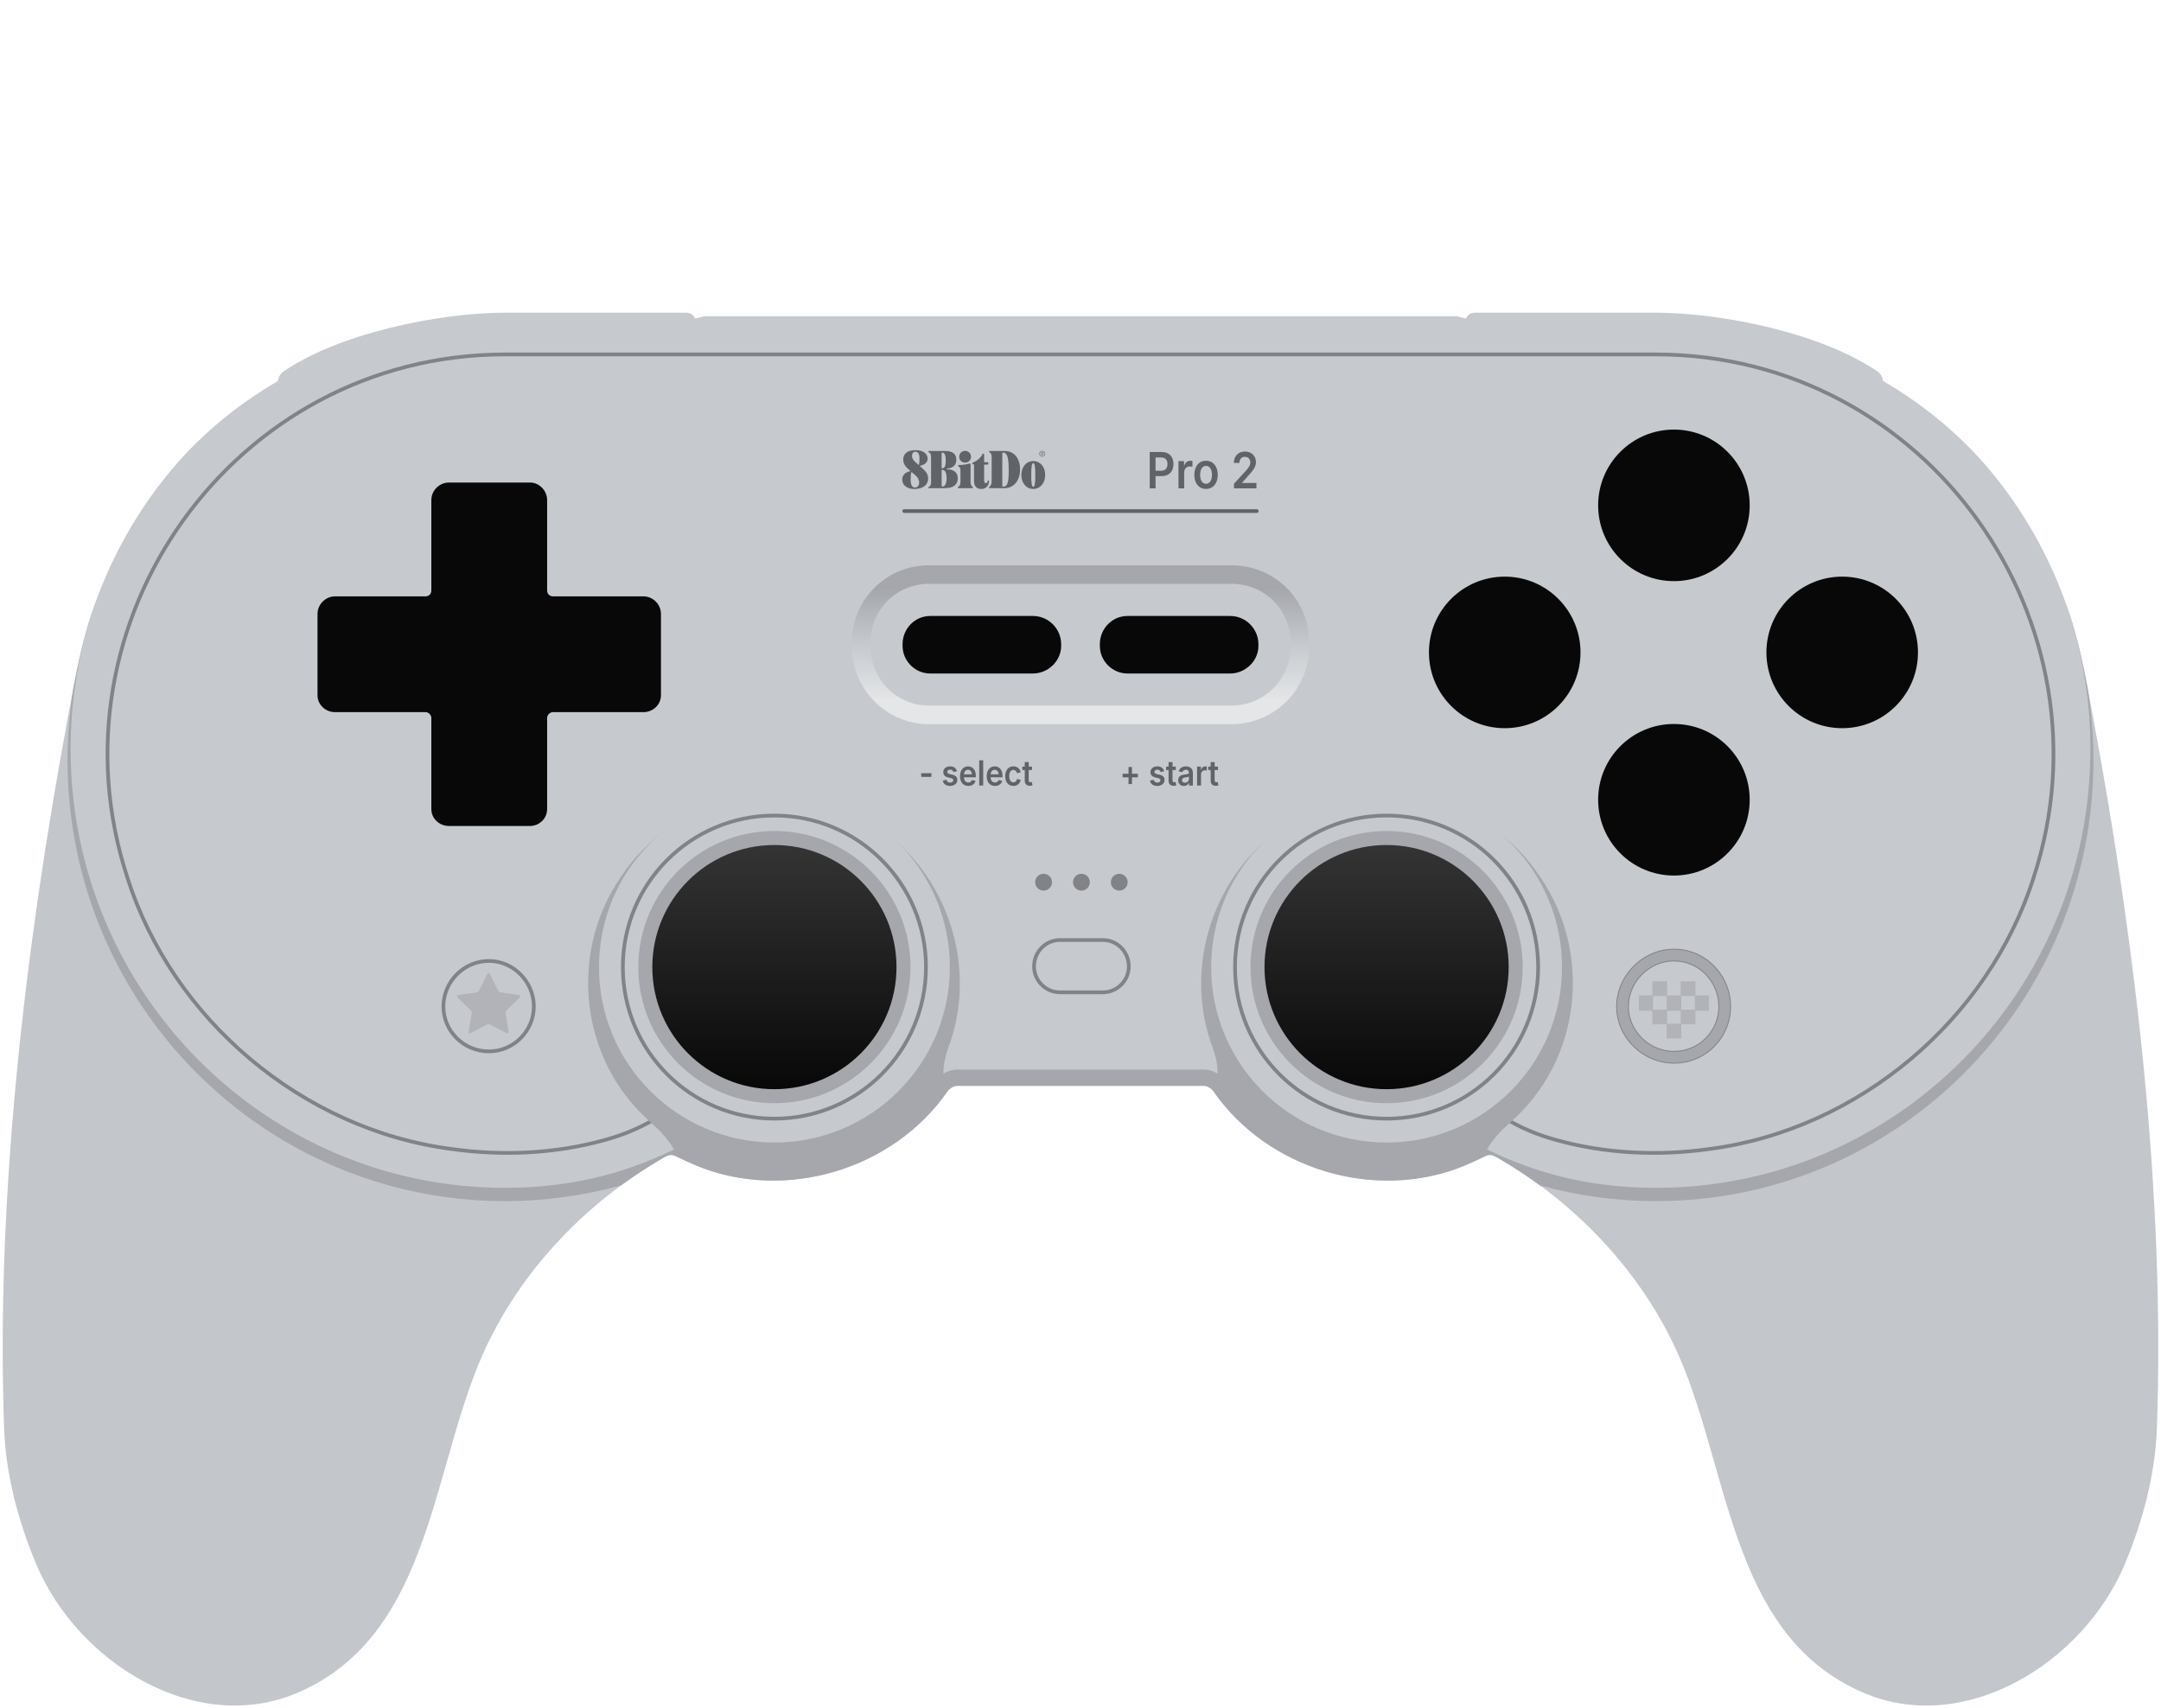
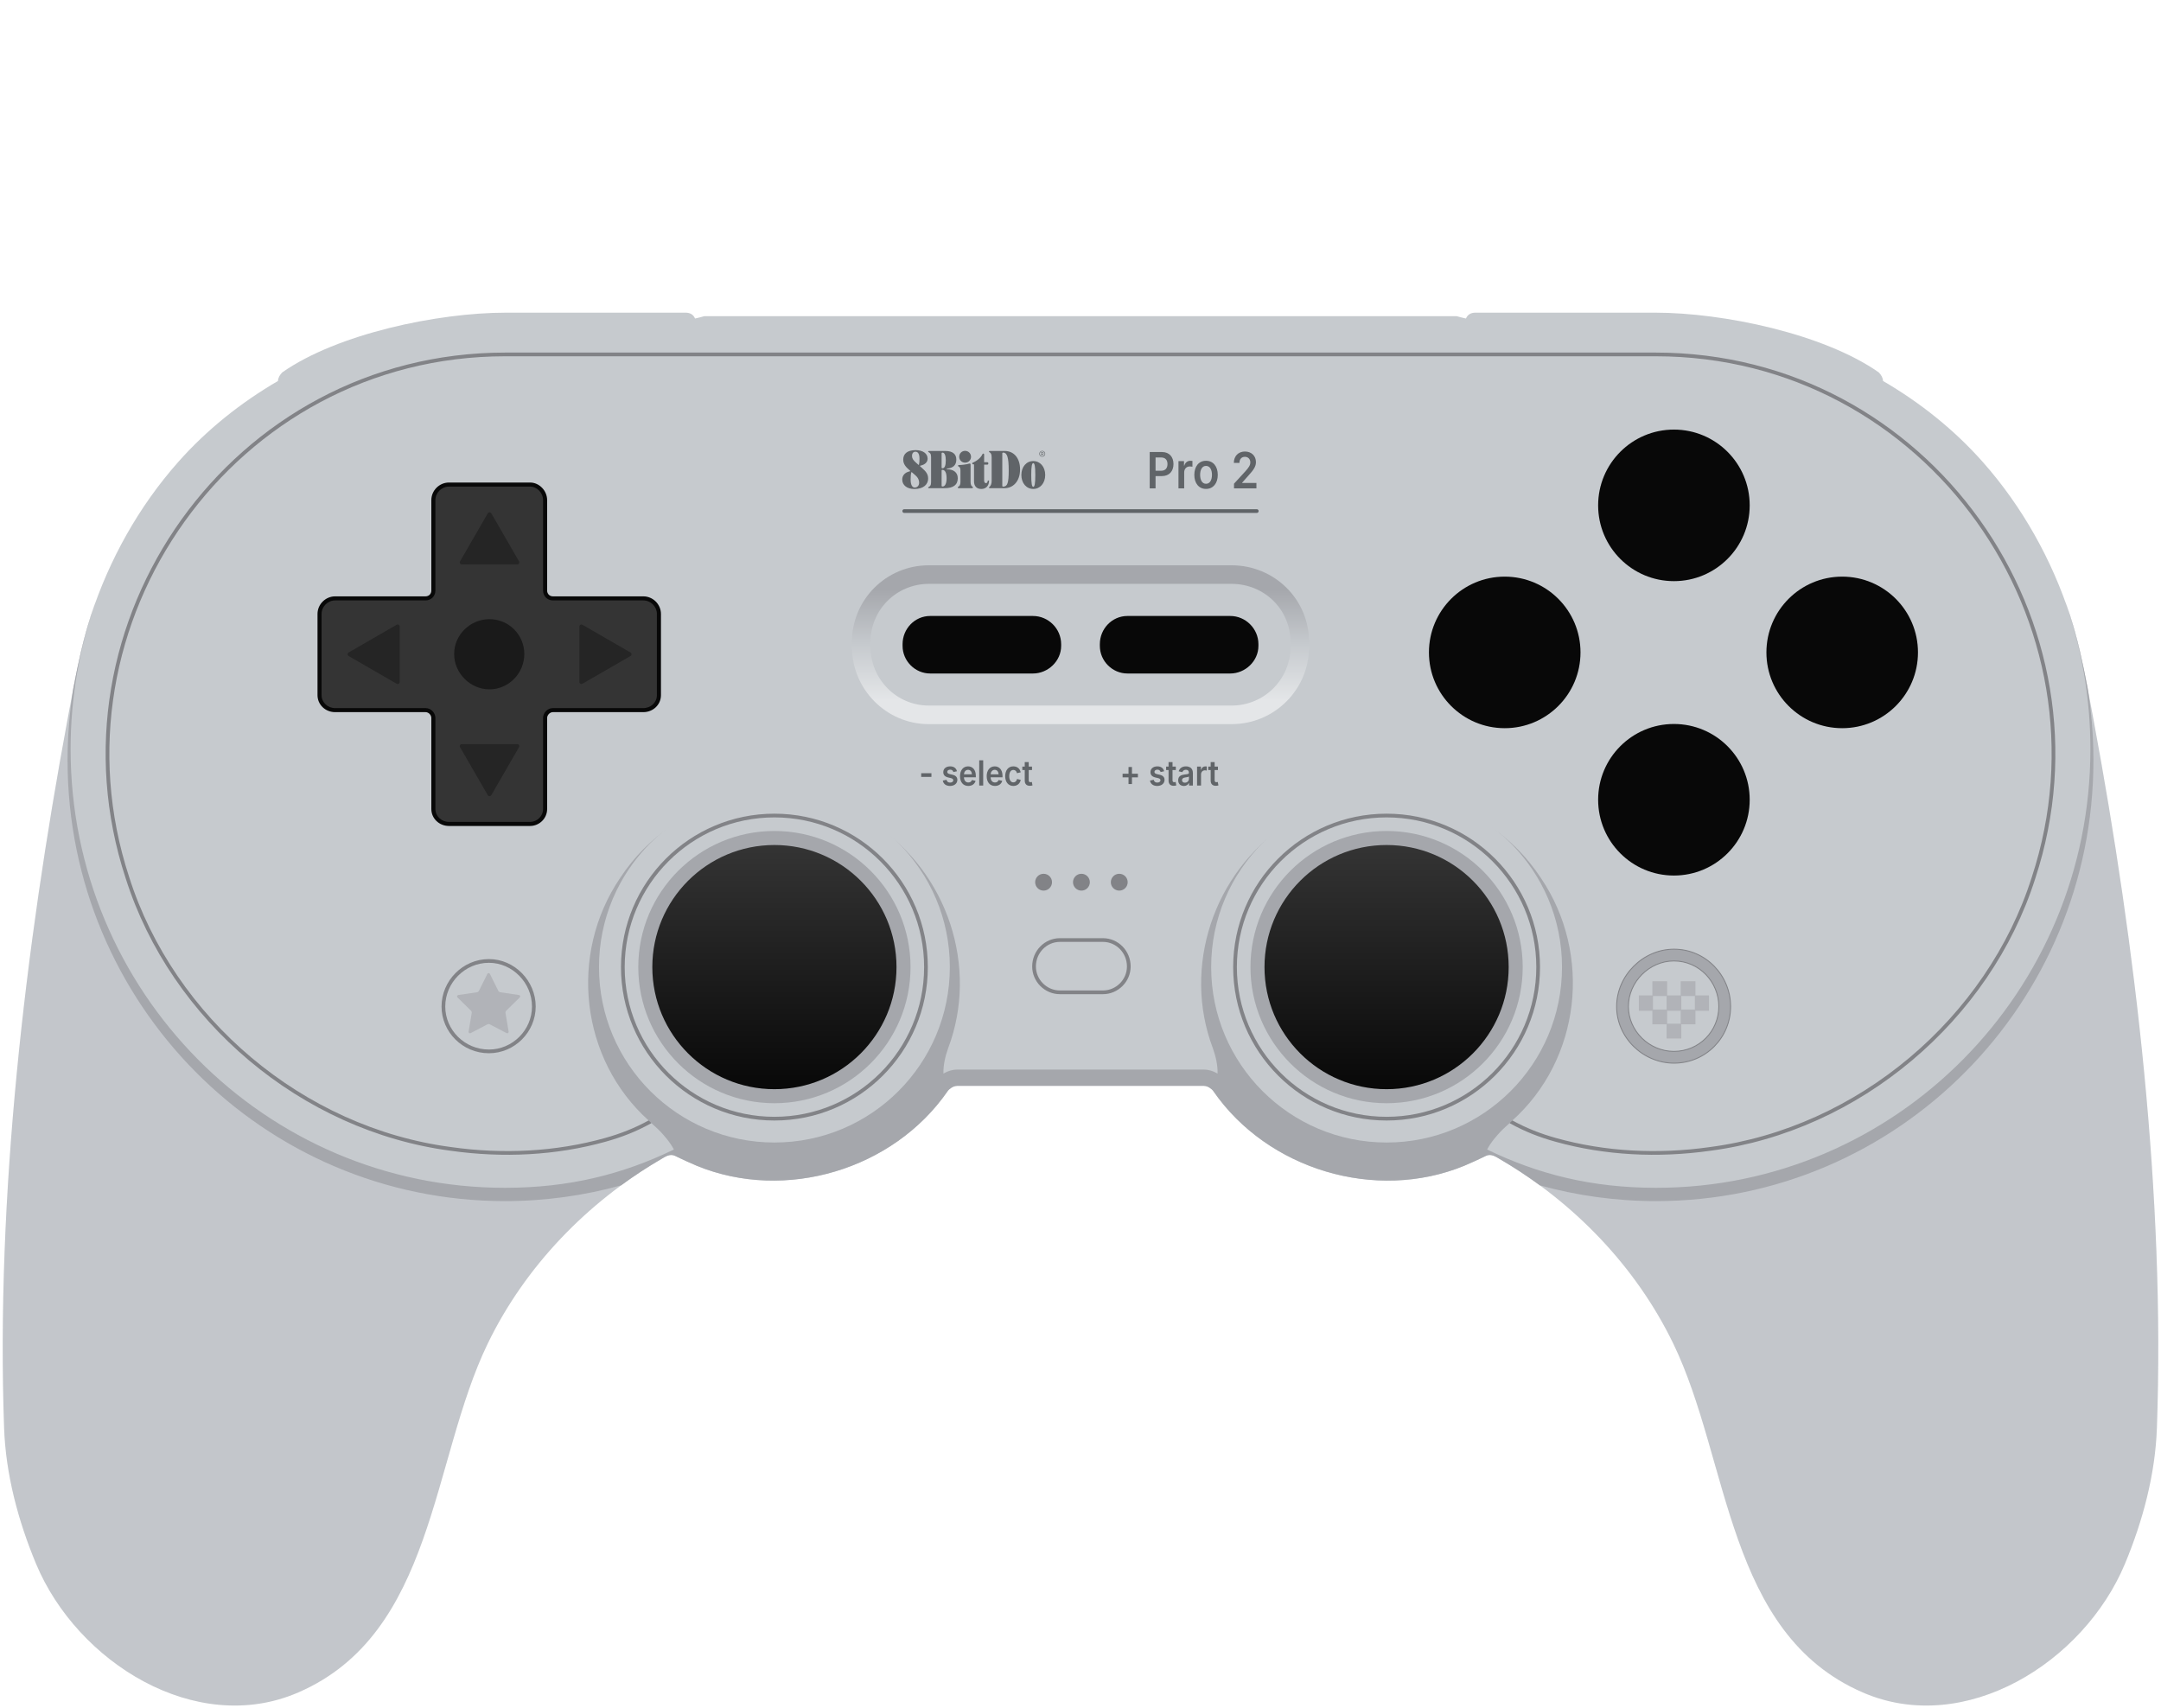
<svg xmlns="http://www.w3.org/2000/svg" xmlns:xlink="http://www.w3.org/1999/xlink" xml:space="preserve" viewBox="0 0 582 460" width="582px" height="460px" version="1.1" style="shape-rendering:geometricPrecision; fill-rule:evenodd; clip-rule:evenodd">
  <defs>
    <style type="text/css">
    .str1 {stroke:#828387}
    .str2 {stroke:#828387;stroke-linejoin:round}
    .str3 {stroke:#828387;stroke-width:0.25;stroke-linejoin:round}
    .str4 {stroke:#606468;stroke-linecap:round}
    .str0 {stroke:#828387;stroke-linecap:round;stroke-linejoin:round}
    .fil2 {fill:none}
    .fil5 {fill:#080808}
+     .fil11 {fill:#343434}
    .fil8 {fill:#606468}
    .fil7 {fill:#828387}
    .fil3 {fill:#A5A7AC}
    .fil6 {fill:#B1B3B8}
    .fil0 {fill:#C6CACE}
    .fil1 {fill:#A5A7AC;fill-opacity:0.1}
+     .fil12 {fill:black;fill-opacity:0.3}
+     .fil13 {fill:black;fill-opacity:0.5}
    .fil10 {fill:url(#id0)}
-     .fil9 {fill:url(#id1)}
-     .fil4 {fill:url(#id2)}
+     .fil4 {fill:url(#id1)}
+     .fil9 {fill:url(#id2)}
  </style>
    <linearGradient id="id0" gradientUnits="userSpaceOnUse" x1="373.436" y1="293.349" x2="373.436" y2="227.586">
      <stop offset="0" style="stop-opacity:1; stop-color:#080808" />
      <stop offset="1" style="stop-opacity:1; stop-color:#343434" />
    </linearGradient>
-     <linearGradient id="id1" gradientUnits="userSpaceOnUse" xlink:href="#id0" x1="208.564" y1="293.349" x2="208.564" y2="227.586">
-   </linearGradient>
-     <linearGradient id="id2" gradientUnits="userSpaceOnUse" x1="291" y1="188.613" x2="291" y2="158.667">
+     <linearGradient id="id1" gradientUnits="userSpaceOnUse" x1="291" y1="188.613" x2="291" y2="158.667">
      <stop offset="0" style="stop-opacity:1; stop-color:#E4E6E8" />
      <stop offset="0.5" style="stop-opacity:1; stop-color:#C6CACE" />
      <stop offset="1" style="stop-opacity:1; stop-color:#A5A7AC" />
    </linearGradient>
+     <linearGradient id="id2" gradientUnits="userSpaceOnUse" xlink:href="#id0" x1="208.564" y1="293.349" x2="208.564" y2="227.586">
+   </linearGradient>
  </defs>
  <g>
    <path class="fil0" d="M507.135 102.604c10.038,5.845 19.185,13.151 26.866,21.822 10.667,12.038 18.622,26.382 23.53,41.426 2.877,8.815 4.6,18.866 6.297,28.003 11.392,61.285 19.278,128.272 17.067,190.723 -0.441,12.459 -3.763,24.99 -8.616,36.62 -11.058,26.493 -43.031,46.564 -70.589,34.632 -36.746,-15.911 -35.761,-62.402 -51.037,-93.953 -10.072,-20.809 -26.838,-38.121 -46.727,-49.71 -1.154,-0.672 -2.37,-1.553 -3.811,-0.829 -1.811,0.911 -3.848,1.808 -5.8,2.651 -23.861,9.777 -53.025,0.994 -67.606,-20.216 -0.191,-0.286 -1.293,-1.325 -2.486,-1.325l-66.446 0c-1.192,0 -2.295,1.039 -2.486,1.325 -14.581,21.21 -43.745,29.993 -67.606,20.216 -1.952,-0.843 -3.989,-1.74 -5.8,-2.651 -1.441,-0.724 -2.657,0.157 -3.811,0.829 -19.889,11.589 -36.655,28.901 -46.727,49.71 -15.276,31.551 -14.291,78.042 -51.037,93.953 -27.558,11.932 -59.531,-8.139 -70.589,-34.632 -4.853,-11.63 -8.175,-24.161 -8.616,-36.62 -2.211,-62.451 5.675,-129.438 17.067,-190.723 1.697,-9.137 3.42,-19.188 6.297,-28.003 4.908,-15.044 12.863,-29.388 23.53,-41.426 7.681,-8.671 16.828,-15.977 26.866,-21.822 0.023,-0.845 0.497,-1.657 1.16,-2.319 14.897,-10.428 41.966,-16.073 60.15,-16.073 27.738,0 21.302,0 48.484,0 1.228,0 2.103,0.542 2.529,1.57 0.878,-0.175 1.796,-0.43 2.485,-0.627l202.654 0c0.689,0.197 1.607,0.452 2.485,0.627 0.426,-1.028 1.301,-1.571 2.529,-1.571 27.182,0 20.746,0 48.484,0 18.184,0 45.253,5.646 60.15,16.073 0.663,0.663 1.137,1.475 1.16,2.32z" />
    <path class="fil1" d="M178.074 312.167c-19.889,11.589 -36.655,28.901 -46.727,49.71 -15.276,31.551 -14.291,78.042 -51.037,93.953 -27.558,11.932 -59.531,-8.139 -70.589,-34.632 -4.853,-11.63 -8.175,-24.161 -8.616,-36.62 -2.211,-62.451 5.675,-129.438 17.067,-190.723l0.718 -3.884c-0.461,4.262 -0.696,8.592 -0.696,12.978 0,65.585 52.739,118.754 117.792,118.754 10.835,0 21.326,-1.482 31.291,-4.246 3.475,-2.55 7.081,-3.125 10.797,-5.29zm225.852 0c3.716,2.165 7.322,2.74 10.797,5.29 9.965,2.764 20.456,4.246 31.291,4.246 65.053,0 117.792,-53.169 117.792,-118.754 0,-4.386 -0.235,-8.716 -0.696,-12.978l0.718 3.884c11.392,61.285 19.278,128.272 17.067,190.723 -0.441,12.459 -3.763,24.99 -8.616,36.62 -11.058,26.493 -43.031,46.564 -70.589,34.632 -36.746,-15.911 -35.761,-62.402 -51.037,-93.953 -10.072,-20.809 -26.838,-38.121 -46.727,-49.71z" />
    <path class="fil2 str0" d="M175.058 302.133c-3.893,2.159 -7.798,3.677 -11.98,4.847 -13.38,3.748 -27.672,4.431 -41.591,2.461 -40.1,-5.251 -75.063,-34.953 -87.159,-73.023 -22.535,-68.594 28.501,-140.961 101.741,-140.961l309.862 0c73.24,0 124.276,72.367 101.741,140.961 -12.096,38.07 -47.059,67.772 -87.159,73.023 -13.919,1.97 -28.211,1.287 -41.591,-2.461 -4.182,-1.17 -8.087,-2.688 -11.98,-4.847" />
    <path class="fil3" d="M182.159 311.475l-0.274 -0.137c-1.441,-0.724 -2.657,0.157 -3.811,0.829 -3.716,2.165 -7.322,4.53 -10.797,7.08 -9.965,2.764 -20.456,4.245 -31.291,4.245 -65.053,0 -117.792,-53.169 -117.792,-118.753 0,-6.618 0.537,-13.107 1.569,-19.431 1.264,-6.601 2.706,-13.327 4.706,-19.456 0.442,-1.354 0.908,-2.701 1.398,-4.043 -4.437,12.477 -6.853,25.922 -6.853,39.942 0,65.258 52.378,118.16 116.972,118.16 17.238,0 31.704,-3.619 45.5,-10.308 -1.059,-2.096 -2.933,-4.08 -3.526,-4.728 -0.949,-1.033 -2.154,-1.988 -3.148,-2.982 -18.559,-16.57 -21.707,-44.905 -7.789,-65.452 15.08,-22.867 45.734,-29.495 68.601,-14.251 19.553,12.76 28.004,38.277 19.719,60.15 -0.759,2.151 -1.324,4.494 -1.255,6.81l0.345 -0.197c0.954,-0.507 2.094,-0.89 3.344,-0.89l66.446 0c1.25,0 2.39,0.383 3.344,0.89l0.345 0.197c0.069,-2.316 -0.496,-4.659 -1.255,-6.81 -8.285,-21.873 0.166,-47.39 19.719,-60.15 22.867,-15.244 53.521,-8.616 68.601,14.251 13.918,20.547 10.77,48.882 -7.789,65.452 -0.994,0.994 -2.199,1.949 -3.148,2.982 -0.593,0.648 -2.467,2.632 -3.526,4.728 13.796,6.689 28.262,10.308 45.5,10.308 64.594,0 116.972,-52.902 116.972,-118.16 0,-14.02 -2.416,-27.465 -6.853,-39.942 0.49,1.342 0.956,2.689 1.398,4.043 2,6.129 3.442,12.855 4.706,19.456 1.032,6.324 1.569,12.813 1.569,19.431 0,65.584 -52.739,118.753 -117.792,118.753 -10.835,0 -21.326,-1.481 -31.291,-4.245 -3.475,-2.55 -7.081,-4.915 -10.797,-7.08 -1.154,-0.672 -2.37,-1.553 -3.811,-0.829l-0.274 0.137c-1.74,0.865 -3.673,1.714 -5.526,2.514 -23.8,9.752 -52.872,1.037 -67.492,-20.053l-0.002 0 -0.112 -0.163c-0.191,-0.286 -1.294,-1.325 -2.486,-1.325l-66.446 0c-1.192,0 -2.295,1.039 -2.486,1.325l-0.112 0.163 -0.002 0c-14.62,21.09 -43.692,29.805 -67.492,20.053 -1.853,-0.8 -3.786,-1.649 -5.526,-2.514z" />
    <circle class="fil0" cx="208.564" cy="260.467" r="47.244" />
    <circle class="fil0" cx="373.436" cy="260.467" r="47.244" />
    <circle class="fil2 str1" cx="208.563" cy="260.467" r="40.819" />
    <circle class="fil2 str1" cx="373.436" cy="260.467" r="40.819" />
    <circle class="fil3" cx="208.564" cy="260.467" r="36.66" />
    <circle class="fil3" cx="373.436" cy="260.467" r="36.66" />
    <path class="fil4" d="M331.68 195.03l-81.525 0c-11.5,0 -20.728,-9.441 -20.728,-20.893l0 -1.16c0,-11.489 9.239,-20.727 20.728,-20.727l81.525 0c11.535,0 20.893,9.146 20.893,20.727l0 1.16c0,11.57 -9.321,20.893 -20.893,20.893zm-81.525 -5.001l81.525 0c8.81,0 15.892,-7.082 15.892,-15.892l0 -1.16c0,-8.846 -7.095,-15.727 -15.892,-15.727l-81.525 0c-8.728,0 -15.727,6.999 -15.727,15.727l0 1.16c0,8.716 6.963,15.892 15.727,15.892z" />
    <path class="fil5" d="M148.911 160.614l24.358 0c1.294,0 2.482,0.538 3.342,1.399 0.86,0.859 1.399,2.048 1.399,3.342l0 21.872c0,1.294 -0.537,2.436 -1.397,3.256 -0.862,0.824 -2.053,1.319 -3.344,1.319l-24.358 0c-0.414,0 -0.79,0.186 -1.069,0.464 -0.302,0.302 -0.487,0.703 -0.487,1.092l0 24.524c0,1.279 -0.524,2.406 -1.336,3.218 -0.845,0.845 -2.015,1.357 -3.239,1.357l-21.873 0c-1.291,0 -2.482,-0.495 -3.344,-1.319 -0.86,-0.82 -1.396,-1.962 -1.396,-3.256l0 -24.524c0,-0.389 -0.186,-0.79 -0.488,-1.092 -0.278,-0.278 -0.654,-0.464 -1.069,-0.464l-24.357 0c-1.292,0 -2.483,-0.495 -3.345,-1.319 -0.859,-0.82 -1.396,-1.962 -1.396,-3.256l0 -21.872c0,-1.294 0.538,-2.483 1.398,-3.342 0.86,-0.861 2.048,-1.399 3.343,-1.399l24.357 0c0.445,0 0.837,-0.169 1.111,-0.442 0.277,-0.277 0.446,-0.67 0.446,-1.114l0 -24.358c0,-1.294 0.538,-2.482 1.398,-3.342 0.86,-0.86 2.048,-1.399 3.342,-1.399l21.873 0c1.228,0 2.391,0.555 3.234,1.44 0.815,0.854 1.341,2.025 1.341,3.301l0 24.358c0,0.444 0.169,0.835 0.444,1.11 0.275,0.275 0.668,0.446 1.112,0.446z" />
    <path class="fil5" d="M250.52 181.392c-4.073,0.004 -7.439,-3.366 -7.439,-7.438l0 -0.463c0,-4.128 3.269,-7.593 7.439,-7.593l27.676 0.003c4.155,-0.008 7.594,3.435 7.594,7.589l0 0.464c0,4.094 -3.543,7.439 -7.594,7.439l-27.676 -0.001z" />
    <path class="fil5" d="M303.649 181.392c-4.073,0.004 -7.439,-3.366 -7.439,-7.437l0 -0.464c0,-4.128 3.269,-7.593 7.439,-7.593l27.676 0.003c4.155,-0.008 7.594,3.435 7.594,7.59l0 0.463c0,4.094 -3.544,7.439 -7.594,7.439l-27.676 -0.001z" />
    <circle class="fil5" cx="405.251" cy="175.711" r="20.409" />
    <circle class="fil5" cx="450.819" cy="136.108" r="20.409" />
    <circle class="fil5" cx="450.819" cy="215.397" r="20.409" />
    <circle class="fil5" cx="496.139" cy="175.711" r="20.409" />
    <path class="fil2 str2" d="M143.774 271.072c0,-6.628 -5.468,-12.262 -12.096,-12.262 -6.794,0 -12.262,5.634 -12.262,12.262 0,6.629 5.468,12.096 12.262,12.096 6.628,0 12.096,-5.467 12.096,-12.096z" />
    <path class="fil6" d="M131.935 262.293l2.254 4.539c0.114,0.23 0.317,0.377 0.571,0.414l5.013 0.741c0.146,0.021 0.26,0.118 0.306,0.258 0.046,0.141 0.01,0.286 -0.095,0.389l-3.621 3.547c-0.184,0.18 -0.261,0.417 -0.218,0.67l0.845 4.997c0.025,0.147 -0.032,0.285 -0.151,0.372 -0.12,0.087 -0.269,0.097 -0.4,0.029l-4.491 -2.348c-0.228,-0.119 -0.478,-0.119 -0.706,0l-4.491 2.348c-0.131,0.068 -0.28,0.058 -0.4,-0.029 -0.12,-0.087 -0.176,-0.225 -0.151,-0.372l0.845 -4.997c0.043,-0.253 -0.034,-0.49 -0.218,-0.67l-3.621 -3.547c-0.106,-0.103 -0.141,-0.248 -0.095,-0.389 0.045,-0.14 0.16,-0.237 0.306,-0.258l5.013 -0.741c0.254,-0.037 0.457,-0.184 0.571,-0.414l2.253 -4.539c0.066,-0.133 0.193,-0.212 0.341,-0.212 0.148,0 0.275,0.079 0.34,0.212z" />
    <path class="fil7" d="M301.439 235.333c1.252,0 2.267,1.015 2.267,2.268 0,1.252 -1.015,2.267 -2.267,2.267 -1.253,0 -2.268,-1.015 -2.268,-2.267 0,-1.253 1.015,-2.268 2.268,-2.268zm-10.191 0c1.253,0 2.268,1.015 2.268,2.268 0,1.252 -1.015,2.267 -2.268,2.267 -1.252,0 -2.267,-1.015 -2.267,-2.267 0,-1.253 1.015,-2.268 2.267,-2.268zm-10.19 0c1.252,0 2.268,1.015 2.268,2.268 0,1.252 -1.016,2.267 -2.268,2.267 -1.253,0 -2.268,-1.015 -2.268,-2.267 0,-1.253 1.015,-2.268 2.268,-2.268z" />
    <path class="fil2 str2" d="M285.449 253.177l11.599 0c3.811,0 6.96,3.148 6.96,7.125 0,3.811 -3.149,6.959 -6.96,6.959l-11.599 0c-3.811,0 -6.96,-3.148 -6.96,-6.959 0,-3.977 3.149,-7.125 6.96,-7.125z" />
    <path class="fil3 str3" d="M466.082 271.094c0,-8.351 -6.681,-15.45 -15.241,-15.45 -8.351,0 -15.449,7.099 -15.449,15.45 0,8.351 7.098,15.239 15.449,15.239 8.56,0 15.241,-6.888 15.241,-15.239zm-3.167 -0.022c0,-6.628 -5.302,-12.262 -12.096,-12.262 -6.628,0 -12.262,5.634 -12.262,12.262 0,6.629 5.634,12.096 12.262,12.096 6.794,0 12.096,-5.467 12.096,-12.096z" />
    <path class="fil6" d="M448.996 268.09l3.646 0 0 -3.811 3.977 0 0 3.811 3.645 0 0 4.142 -3.645 0 0 3.646 -3.811 0 0 3.811 -3.977 0 0 -3.811 -3.811 0 0 -3.646 -3.646 0 0 -4.142 3.646 0 0 -3.811 3.976 0 0 3.811zm3.812 0.166l0 3.645 3.645 0 0 -3.645 -3.645 0zm-7.622 0l0 3.645 3.645 0 0 -3.645 -3.645 0zm7.456 3.976l-3.646 0 0 3.48 3.646 0 0 -3.48z" />
    <g>
      <path class="fil8" d="M249.967 128.882c0,1.517 -1.16,2.819 -3.722,2.819 -1.948,0 -3.254,-1.013 -3.254,-2.546 0,-1.055 0.65,-1.916 2.062,-2.221 0.084,-0.026 0.105,-0.121 0.043,-0.173l-0.247 -0.215c-0.798,-0.698 -1.591,-1.496 -1.591,-2.756 0,-1.57 1.092,-2.557 3.339,-2.557 1.947,0 3.228,0.903 3.228,2.294 0,0.961 -0.719,1.643 -1.979,1.89 -0.084,0.026 -0.1,0.11 -0.042,0.168l0.519 0.462c0.987,0.887 1.643,1.601 1.643,2.835l0.001 0zm-2.42 1.134c0,-0.615 -0.226,-1.318 -1.003,-1.995l-0.96 -0.84c-0.042,-0.047 -0.121,-0.036 -0.147,0.042 -0.142,0.509 -0.184,1.129 -0.184,1.948 0,1.328 0.383,2.136 1.097,2.136 0.693,0 1.191,-0.519 1.191,-1.286l0.006 -0.005zm-1.921 -7.218c0,0.666 0.288,1.118 1.133,1.863l0.588 0.52c0.058,0.058 0.111,0.026 0.142,-0.042 0.121,-0.457 0.147,-0.929 0.147,-1.591 0,-1.202 -0.341,-1.89 -1.092,-1.89 -0.562,0 -0.918,0.415 -0.918,1.139l0 0.001zm12.319 6.005c0,1.779 -1.191,2.682 -3.569,2.682l-4.194 0c-0.121,0 -0.215,-0.063 -0.215,-0.131 0,-0.068 0.042,-0.141 0.121,-0.184 0.341,-0.173 0.671,-0.377 0.671,-1.306l0 -6.788c0,-0.929 -0.33,-1.129 -0.672,-1.302 -0.072,-0.025 -0.12,-0.092 -0.121,-0.168 0,-0.079 0.1,-0.147 0.216,-0.147l4.367 0c1.99,0 3.008,0.793 3.008,2.336 0,1.486 -0.877,2.263 -2.504,2.415 -0.063,0 -0.089,0.047 -0.089,0.089 0,0.042 0.026,0.084 0.089,0.084 1.727,0.016 2.892,0.835 2.892,2.42l0 0zm-4.351 -6.677l0 3.8c0,0.126 0.058,0.195 0.205,0.195 0.63,0 0.918,-0.741 0.918,-2.137 0,-1.218 -0.273,-2.079 -0.877,-2.079 -0.162,0 -0.246,0.09 -0.246,0.215l0 0.006zm1.344 6.688c0,-1.518 -0.426,-2.268 -1.16,-2.268 -0.126,0 -0.184,0.063 -0.184,0.189l0 4.068c0,0.131 0.068,0.231 0.247,0.231 0.756,0 1.097,-0.987 1.097,-2.22l0 0zm7.102 2.462c0,0.11 -0.1,0.204 -0.21,0.204l-3.669 0c-0.111,0 -0.216,-0.079 -0.216,-0.162l0 -0.027c0,-0.068 0.043,-0.141 0.111,-0.173 0.404,-0.194 0.614,-0.582 0.614,-1.317l0 -3.092c0,-0.614 -0.184,-0.945 -0.509,-1.071 -0.084,-0.037 -0.147,-0.105 -0.147,-0.189l0 -0.026c0,-0.106 0.089,-0.174 0.215,-0.174 0.877,-0.015 1.932,-0.141 2.851,-0.399 0.173,-0.057 0.315,0.058 0.315,0.231l0 4.725c0,0.792 0.23,1.134 0.546,1.302 0.057,0.047 0.099,0.105 0.099,0.173l0 -0.005zm-3.711 -8.247c0,-0.887 0.687,-1.601 1.59,-1.601 0.903,0 1.596,0.714 1.596,1.601 0,0.876 -0.693,1.575 -1.596,1.575 -0.903,0 -1.59,-0.699 -1.59,-1.575l0 0zm8.036 6.588c-0.068,1.281 -0.866,2.078 -2.073,2.078 -1.365,0 -1.969,-0.876 -1.969,-2.057l0 -4.583 -0.273 0c-0.11,0 -0.209,-0.105 -0.209,-0.205l0 -0.057c0,-0.069 0.042,-0.148 0.125,-0.174 1.118,-0.467 2.221,-1.344 2.641,-2.315 0.026,-0.089 0.1,-0.131 0.168,-0.131l0.068 0c0.121,0 0.204,0.105 0.204,0.215l0 2.105 0.903 0c0.121,0 0.216,0.1 0.216,0.215l0 0.21c0,0.121 -0.1,0.215 -0.216,0.215l-0.903 0 0 4.258c0,0.441 0.174,0.73 0.478,0.73 0.273,0 0.415,-0.184 0.468,-0.525 0.015,-0.121 0.104,-0.205 0.204,-0.205 0.1,0 0.19,0.1 0.168,0.226l0 0zm8.357 -3.192c0,3.407 -2.063,5.06 -4.142,5.06l-4.026 0c-0.11,0 -0.215,-0.078 -0.215,-0.147l0 -0.015c0,-0.069 0.047,-0.126 0.105,-0.168 0.383,-0.247 0.63,-0.861 0.63,-1.58l0 -6.42c0,-0.898 -0.247,-1.181 -0.63,-1.386 -0.058,-0.042 -0.105,-0.1 -0.105,-0.168 0,-0.079 0.105,-0.147 0.215,-0.147l3.984 0c2.562,0 4.184,1.947 4.184,4.971l0 0zm-4.556 -4.53c-0.131,0 -0.231,0.089 -0.231,0.215l0 8.709c0,0.131 0.042,0.247 0.215,0.247 1.176,0 1.517,-0.972 1.517,-4.368 0,-3.407 -0.383,-4.803 -1.507,-4.803l0.006 0zm4.907 6.031c0,-2.231 1.386,-3.753 3.208,-3.753 1.821,0 3.212,1.517 3.212,3.753 0,2.231 -1.391,3.764 -3.212,3.764 -1.822,0 -3.208,-1.533 -3.208,-3.764l0 0zm3.754 0c0,-2.378 -0.189,-3.191 -0.546,-3.191 -0.357,0 -0.546,0.813 -0.546,3.191 0,2.378 0.189,3.192 0.546,3.192 0.357,0 0.546,-0.814 0.546,-3.192l0 0zm1.868 -6.504c0.442,0 0.798,0.357 0.798,0.793 0,0.441 -0.356,0.798 -0.798,0.798 -0.439,0 -0.795,-0.357 -0.795,-0.795 0,-0.44 0.356,-0.796 0.795,-0.796l0 0zm-0.666 0.793c0,0.373 0.299,0.677 0.666,0.677 0.363,0 0.667,-0.309 0.667,-0.677 0,-0.362 -0.299,-0.672 -0.667,-0.672 -0.362,0 -0.666,0.31 -0.666,0.672l0 0zm0.84 0.131c0,0.005 0.005,0.016 0.015,0.037l0.142 0.247c0.016,0.026 0,0.057 -0.037,0.057l-0.047 0c-0.021,0 -0.036,-0.005 -0.047,-0.042l-0.152 -0.267c-0.006,-0.016 -0.021,-0.021 -0.037,-0.021l-0.147 0c-0.005,0 -0.021,0.005 -0.021,0.021l0 0.267c0,0.022 -0.016,0.042 -0.037,0.042l-0.047 0c-0.021,0 -0.037,-0.02 -0.037,-0.042l0 -0.855c0,-0.021 0.016,-0.037 0.037,-0.037l0.299 0c0.168,0 0.299,0.131 0.299,0.299 0,0.105 -0.058,0.194 -0.147,0.252 -0.021,0.021 -0.036,0.026 -0.036,0.042l0 0zm0.063 -0.294c0,-0.105 -0.079,-0.173 -0.184,-0.173l-0.194 0c-0.006,0 -0.021,0.005 -0.021,0.016l0 0.32c0,0.005 0.015,0.015 0.021,0.015l0.194 0.001c0.105,0 0.184,-0.069 0.184,-0.173l0 -0.006zm0 0l0 0 0 0z" />
    </g>
    <path class="fil8" d="M309.64 131.532l1.575 0 0 -3.308 1.696 0c2.036,0 3.13,-1.353 3.13,-3.24 0,-1.873 -1.075,-3.24 -3.106,-3.24l-3.295 0 0 9.788zm1.575 -4.746l0 -3.577 1.475 0c1.211,0 1.738,0.726 1.738,1.775 0,1.051 -0.527,1.802 -1.725,1.802l-1.488 0zm6.171 4.746l1.54 0 0 -4.321c0,-0.927 0.633,-1.584 1.492,-1.584 0.272,0 0.598,0.047 0.727,0.085l0 -1.575c-0.15,-0.02 -0.392,-0.038 -0.564,-0.038 -0.758,0 -1.396,0.48 -1.633,1.324l-0.07 0 0 -1.232 -1.492 0 0 7.341zm7.42 0.148c1.926,0 3.165,-1.522 3.165,-3.783 0,-2.285 -1.239,-3.8 -3.165,-3.8 -1.926,0 -3.152,1.515 -3.152,3.8 0,2.261 1.226,3.783 3.152,3.783zm0 -1.385c-1.069,0 -1.588,-1.065 -1.588,-2.404 0,-1.352 0.519,-2.409 1.588,-2.409 1.075,0 1.601,1.057 1.601,2.409 0,1.339 -0.526,2.404 -1.601,2.404zm7.539 1.237l6.033 0 0 -1.466 -3.839 0 0 -0.071 1.538 -1.737c1.717,-1.849 2.172,-2.731 2.172,-3.816 0,-1.636 -1.19,-2.833 -2.962,-2.833 -1.75,0 -2.988,1.204 -2.988,3.057l1.511 0c0,-1.006 0.57,-1.631 1.459,-1.631 0.836,0 1.465,0.571 1.465,1.492 0,0.829 -0.463,1.421 -1.322,2.395l-3.067 3.348 0 1.262z" />
    <line class="fil2 str4" x1="243.526" y1="137.646" x2="338.474" y2="137.646" />
    <path class="fil8" d="M250.85 208.254l-2.754 0 0 0.982 2.754 0 0 -0.982zm5.01 3.423c1.159,0 1.973,-0.666 1.973,-1.634 0,-0.717 -0.415,-1.173 -1.286,-1.379l-0.781 -0.182c-0.469,-0.114 -0.652,-0.301 -0.652,-0.599 0,-0.347 0.343,-0.594 0.795,-0.594 0.493,0 0.757,0.284 0.864,0.639l0.952 -0.209c-0.183,-0.79 -0.788,-1.315 -1.827,-1.315 -1.102,0 -1.854,0.606 -1.854,1.552 0,0.75 0.424,1.221 1.291,1.43l0.785 0.188c0.418,0.1 0.619,0.287 0.619,0.584 0,0.347 -0.333,0.612 -0.858,0.612 -0.522,0 -0.842,-0.242 -0.965,-0.749l-0.998 0.211c0.159,0.926 0.887,1.445 1.942,1.445zm4.92 -0.002c1.023,0 1.74,-0.544 1.962,-1.371l-0.984 -0.225c-0.143,0.435 -0.497,0.664 -0.966,0.664 -0.686,0 -1.15,-0.485 -1.179,-1.395l3.199 0 0 -0.372c0,-1.787 -0.979,-2.572 -2.102,-2.572 -1.314,0 -2.158,1.078 -2.158,2.643 0,1.599 0.844,2.628 2.228,2.628zm-1.167 -3.131c0.05,-0.68 0.444,-1.208 1.1,-1.208 0.638,0 0.996,0.478 1.058,1.208l-2.158 0zm5.182 -3.779l-1.069 0 0 6.809 1.069 0 0 -6.809zm3.169 6.91c1.023,0 1.74,-0.544 1.962,-1.371l-0.984 -0.225c-0.143,0.435 -0.497,0.664 -0.966,0.664 -0.686,0 -1.151,-0.485 -1.179,-1.395l3.199 0 0 -0.372c0,-1.787 -0.98,-2.572 -2.103,-2.572 -1.313,0 -2.157,1.078 -2.157,2.643 0,1.599 0.844,2.628 2.228,2.628zm-1.167 -3.131c0.05,-0.68 0.444,-1.208 1.099,-1.208 0.639,0 0.997,0.478 1.058,1.208l-2.157 0zm6.112 3.133c1.031,0 1.796,-0.62 1.994,-1.638l-0.999 -0.234c-0.111,0.553 -0.461,0.909 -0.987,0.909 -0.745,0 -1.114,-0.727 -1.114,-1.673 0,-0.954 0.369,-1.676 1.114,-1.676 0.518,0 0.859,0.342 0.974,0.873l1 -0.233c-0.199,-0.996 -0.959,-1.603 -1.982,-1.603 -1.341,0 -2.193,1.054 -2.193,2.644 0,1.572 0.852,2.631 2.193,2.631zm5.032 -5.208l-0.888 0 0 -1.214 -1.069 0 0 1.214 -0.653 0 0 0.932 0.653 0 0 2.829c0,0.904 0.489,1.408 1.368,1.408 0.228,0 0.482,-0.031 0.716,-0.109l-0.168 -0.92c-0.103,0.026 -0.292,0.059 -0.39,0.059 -0.326,0 -0.457,-0.168 -0.457,-0.537l0 -2.73 0.888 0 0 -0.932zm25.992 4.701l0.927 0 0 -1.812 1.603 0 0 -0.973 -1.603 0 0 -1.808 -0.927 0 0 1.808 -1.598 0 0 0.973 1.598 0 0 1.812zm7.727 0.507c1.16,0 1.974,-0.666 1.974,-1.634 0,-0.717 -0.416,-1.173 -1.288,-1.379l-0.78 -0.182c-0.469,-0.114 -0.652,-0.301 -0.652,-0.599 0,-0.347 0.343,-0.594 0.795,-0.594 0.493,0 0.757,0.284 0.863,0.639l0.953 -0.209c-0.183,-0.79 -0.788,-1.315 -1.827,-1.315 -1.102,0 -1.854,0.606 -1.854,1.552 0,0.75 0.424,1.221 1.291,1.43l0.785 0.188c0.418,0.1 0.619,0.287 0.619,0.584 0,0.347 -0.333,0.612 -0.858,0.612 -0.522,0 -0.842,-0.242 -0.965,-0.749l-0.999 0.211c0.161,0.926 0.887,1.445 1.943,1.445zm5.011 -5.208l-0.887 0 0 -1.214 -1.069 0 0 1.214 -0.653 0 0 0.932 0.653 0 0 2.829c0,0.904 0.489,1.408 1.368,1.408 0.227,0 0.481,-0.031 0.716,-0.109l-0.168 -0.92c-0.103,0.026 -0.293,0.059 -0.391,0.059 -0.325,0 -0.456,-0.168 -0.456,-0.537l0 -2.73 0.887 0 0 -0.932zm2.174 5.208c0.715,0 1.151,-0.37 1.353,-0.806l0.041 0 0 0.703 1.026 0 0 -3.412c0,-1.361 -1.011,-1.758 -1.877,-1.758 -0.922,0 -1.678,0.433 -1.949,1.334l0.989 0.223c0.113,-0.338 0.43,-0.644 0.965,-0.644 0.523,0 0.802,0.293 0.802,0.79l0 0.024c0,0.351 -0.336,0.365 -1.137,0.461 -0.888,0.105 -1.751,0.397 -1.751,1.548 0,1.004 0.661,1.537 1.538,1.537zm0.275 -0.879c-0.452,0 -0.777,-0.228 -0.777,-0.67 0,-0.467 0.362,-0.663 0.843,-0.736 0.277,-0.042 0.875,-0.123 1.018,-0.253l0 0.603c0,0.568 -0.424,1.056 -1.084,1.056zm3.275 0.776l1.069 0 0 -3.005c0,-0.645 0.439,-1.102 1.036,-1.102 0.19,0 0.416,0.033 0.505,0.059l0 -1.096c-0.103,-0.014 -0.272,-0.026 -0.391,-0.026 -0.526,0 -0.97,0.333 -1.134,0.921l-0.049 0 0 -0.857 -1.036 0 0 5.106zm5.62 -5.105l-0.887 0 0 -1.214 -1.07 0 0 1.214 -0.653 0 0 0.932 0.653 0 0 2.829c0,0.904 0.49,1.408 1.369,1.408 0.227,0 0.481,-0.031 0.716,-0.109l-0.169 -0.92c-0.102,0.026 -0.292,0.059 -0.39,0.059 -0.325,0 -0.456,-0.168 -0.456,-0.537l0 -2.73 0.887 0 0 -0.932z" />
    <circle class="fil9" cx="208.564" cy="260.467" r="32.882" />
    <circle class="fil10" cx="373.436" cy="260.467" r="32.882" />
+     <path class="fil11" d="M173.269 161.709l-24.358 0c-1.492,0 -2.652,-1.159 -2.652,-2.651l0 -24.358c0,-1.989 -1.656,-3.646 -3.479,-3.646l-21.873 0c-1.988,0 -3.645,1.657 -3.645,3.646l0 24.358c0,1.492 -1.16,2.651 -2.652,2.651l-24.357 0c-1.989,0 -3.646,1.657 -3.646,3.646l0 21.872c0,1.989 1.657,3.48 3.646,3.48l24.357 0c1.492,0 2.652,1.326 2.652,2.651l0 24.524c0,1.988 1.657,3.48 3.645,3.48l21.873 0c1.823,0 3.479,-1.492 3.479,-3.48l0 -24.524c0,-1.325 1.16,-2.651 2.652,-2.651l24.358 0c1.989,0 3.646,-1.491 3.646,-3.48l0 -21.872c0,-1.989 -1.657,-3.646 -3.646,-3.646z" />
+     <path class="fil12" d="M156.861 168.27l12.935 7.466c0.081,0.046 0.151,0.114 0.2,0.2 0.149,0.26 0.06,0.595 -0.2,0.745l-12.885 7.438c-0.09,0.064 -0.202,0.104 -0.322,0.104 -0.301,0 -0.548,-0.247 -0.548,-0.548l0 -14.933c0.003,-0.093 0.026,-0.186 0.076,-0.272 0.149,-0.26 0.484,-0.35 0.744,-0.2zm-17.079 32.956l-7.466 12.935c-0.046,0.081 -0.114,0.15 -0.201,0.2 -0.26,0.149 -0.595,0.06 -0.744,-0.2l-7.438 -12.886c-0.065,-0.089 -0.104,-0.202 -0.104,-0.321 0,-0.301 0.247,-0.549 0.548,-0.549l14.933 0c0.093,0.004 0.186,0.027 0.272,0.077 0.26,0.149 0.349,0.484 0.2,0.744zm-45.891 -25.49l12.935 -7.466c0.26,-0.15 0.595,-0.06 0.744,0.2 0.049,0.086 0.073,0.179 0.073,0.272l0.003 14.933c0,0.301 -0.247,0.548 -0.548,0.548 -0.12,0 -0.232,-0.04 -0.322,-0.104l-12.885 -7.438c-0.26,-0.15 -0.35,-0.485 -0.2,-0.745 0.049,-0.086 0.119,-0.154 0.2,-0.2zm38.425 -37.48l7.466 12.935c0.149,0.26 0.06,0.595 -0.2,0.743 -0.086,0.05 -0.179,0.073 -0.272,0.073l-14.933 0.004c-0.301,0 -0.548,-0.247 -0.548,-0.549 0,-0.119 0.039,-0.232 0.104,-0.321l7.438 -12.885c0.149,-0.26 0.484,-0.35 0.744,-0.201 0.087,0.05 0.155,0.12 0.201,0.201z" />
+     <path class="fil13" d="M141.21 176.139c0,-5.18 -4.201,-9.38 -9.38,-9.38 -5.179,0 -9.518,4.2 -9.518,9.38 0,5.179 4.339,9.518 9.518,9.518 5.179,0 9.38,-4.339 9.38,-9.518z" />
  </g>
</svg>
